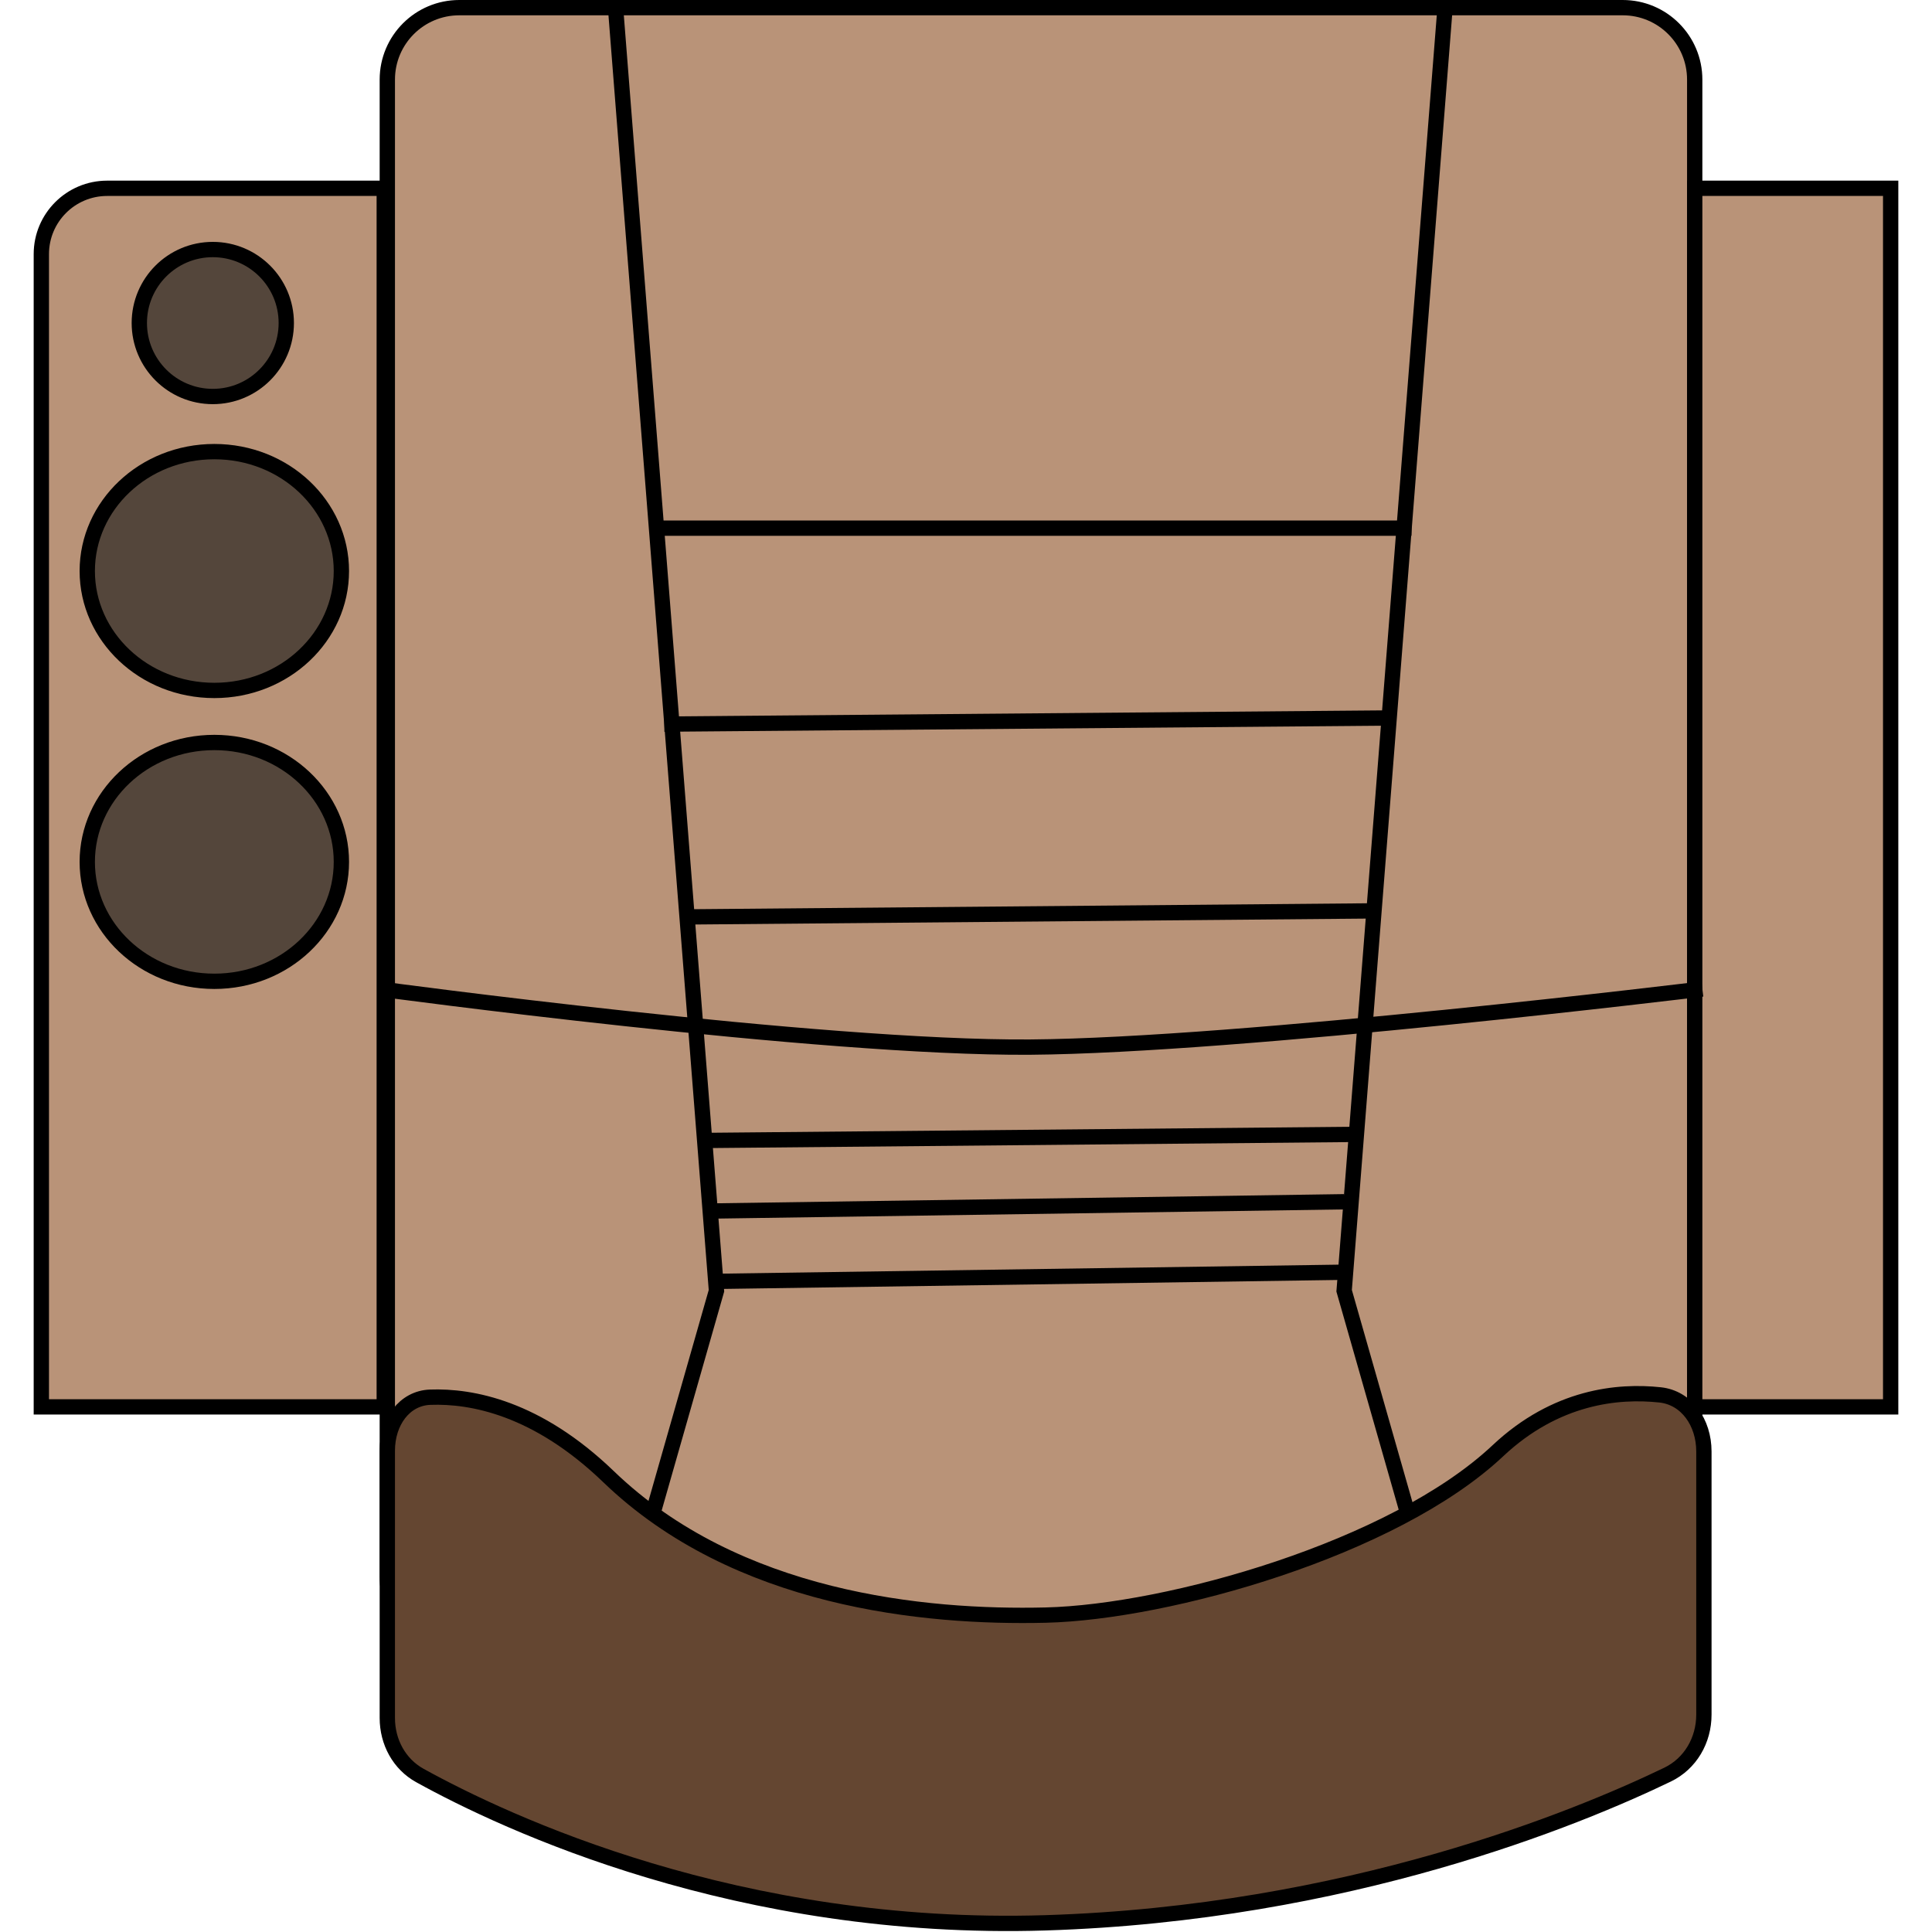
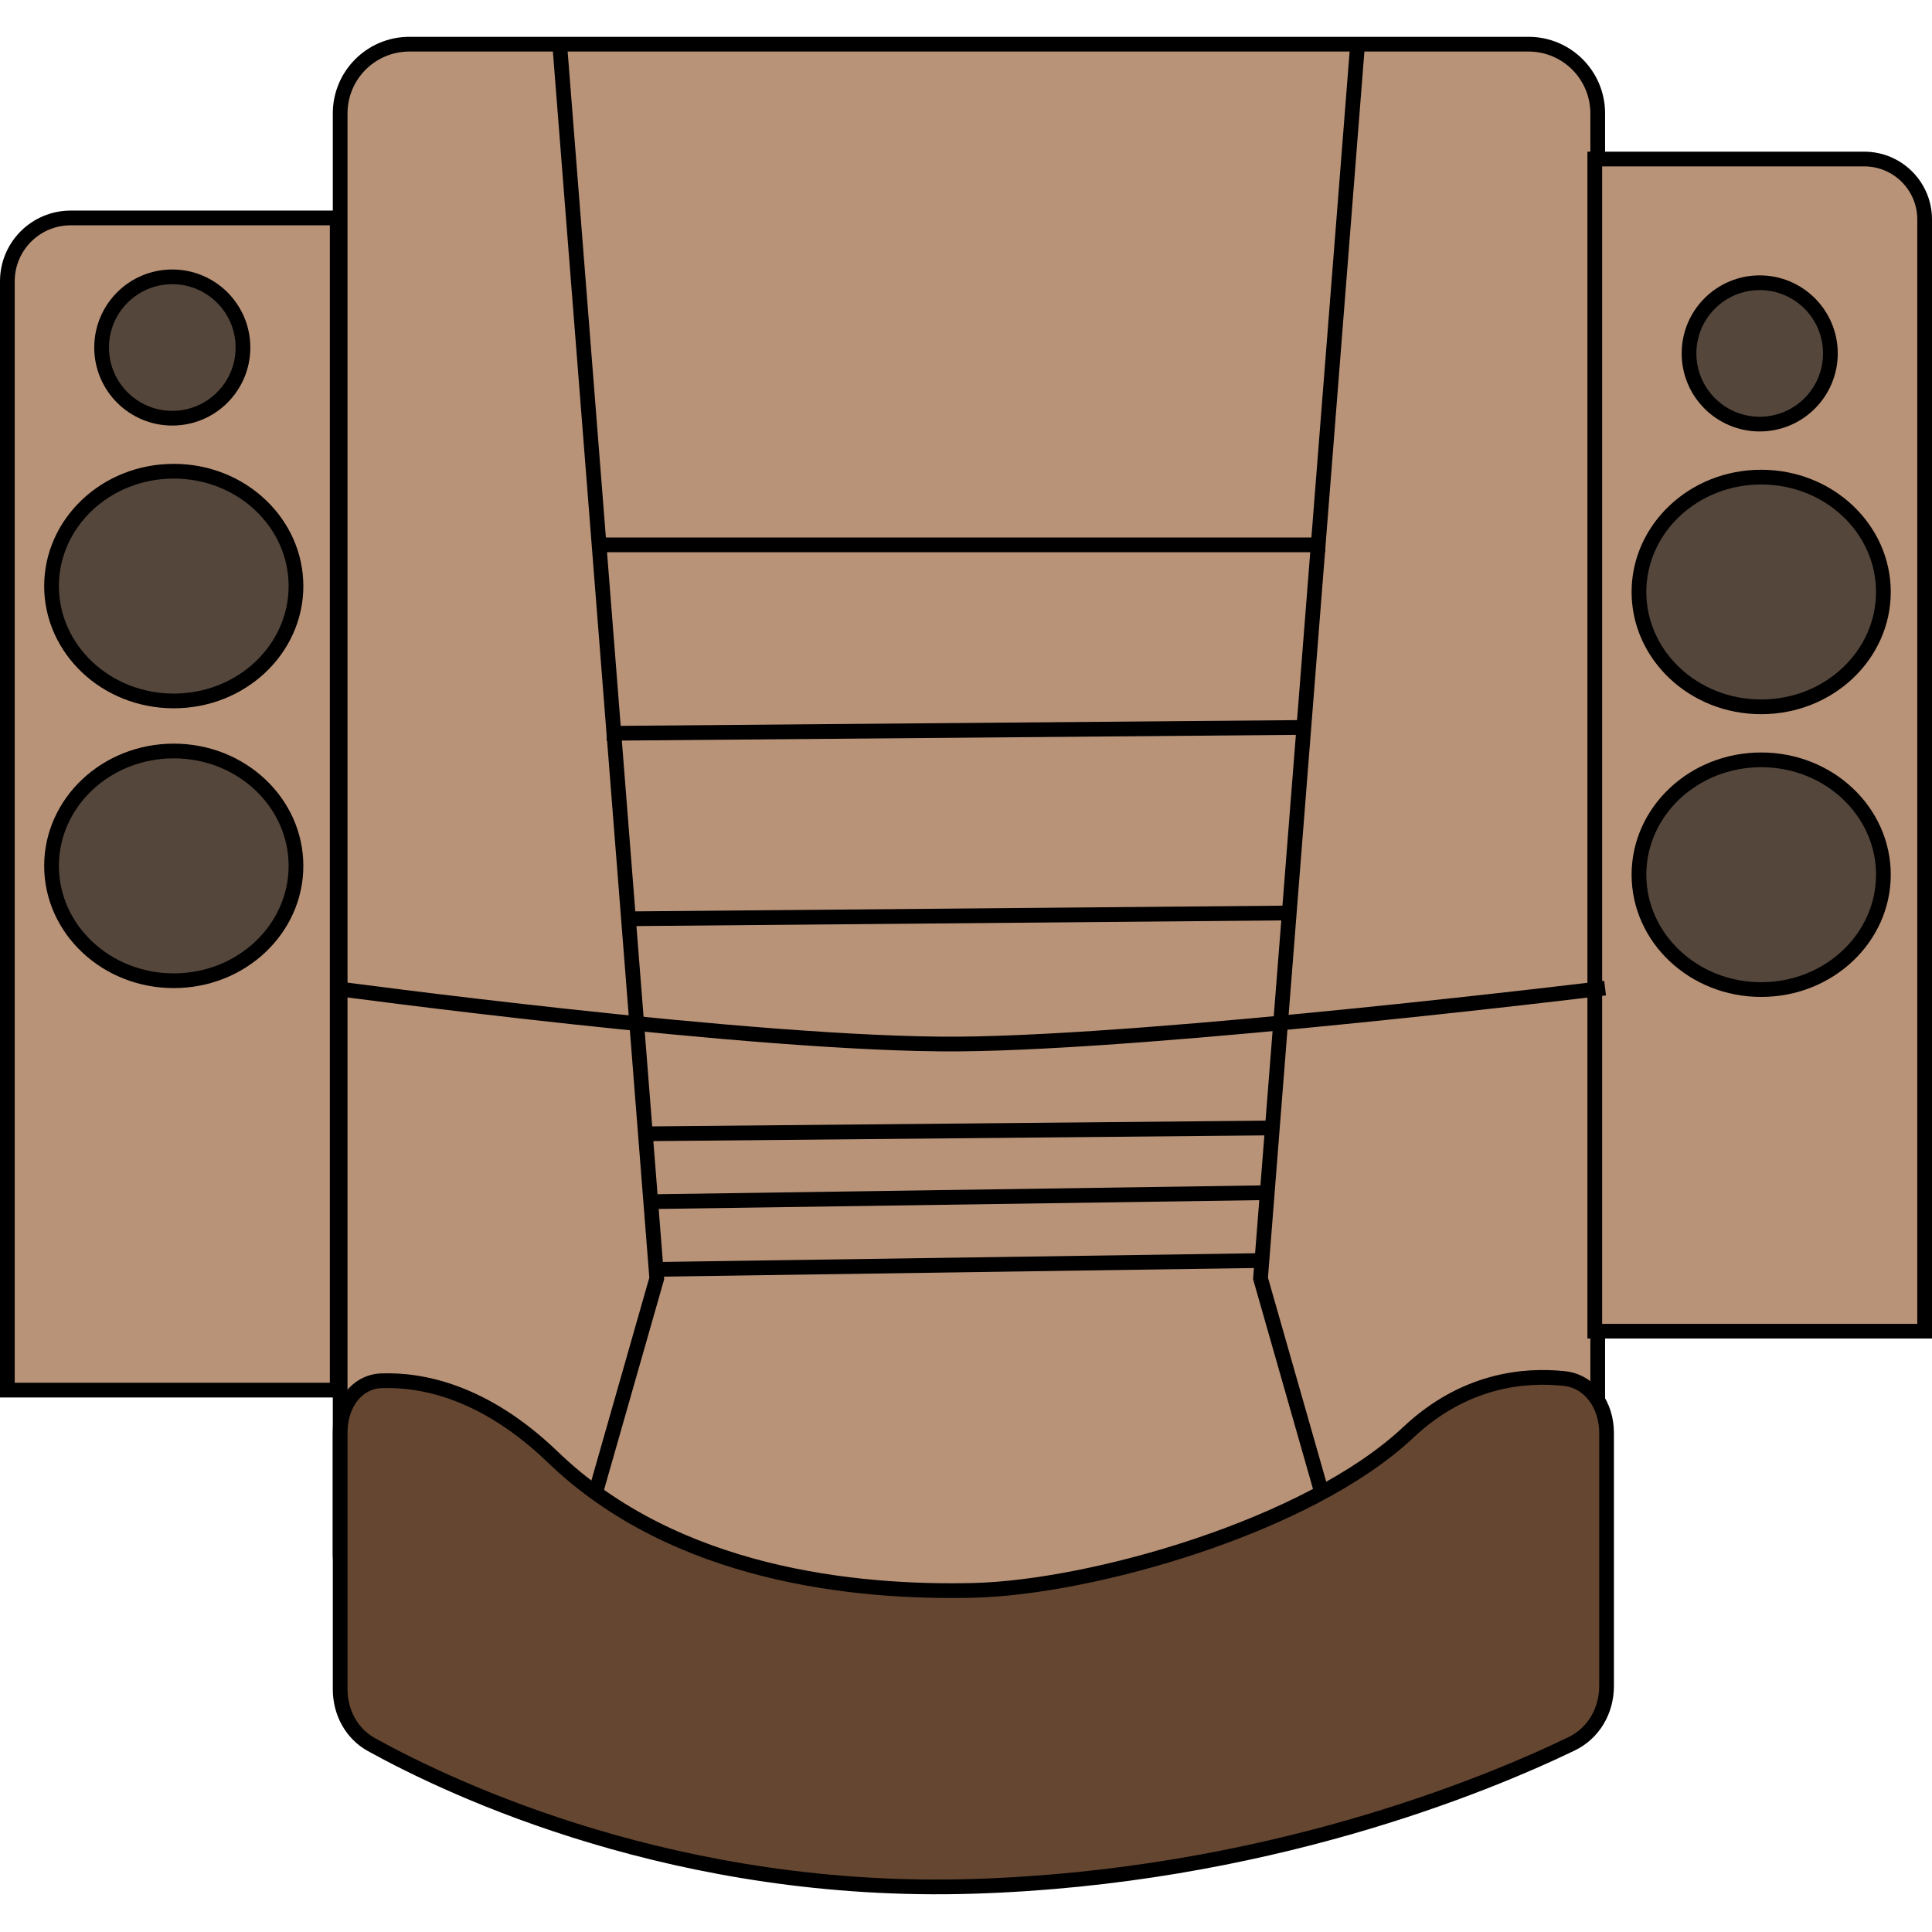
- <svg xmlns="http://www.w3.org/2000/svg" width="60" height="60" viewBox="0 0 609 631" fill="none">
+ <svg xmlns="http://www.w3.org/2000/svg" width="60" height="60" viewBox="0 0 656 631" fill="none">
  <rect x="542.5" y="2.5" width="536" height="427" rx="23.5" transform="rotate(90 542.5 2.5)" fill="#B99378" stroke="black" stroke-width="5" />
-   <rect x="606.5" y="61.5" width="398" height="64" transform="rotate(90 606.5 61.5)" fill="#B99378" stroke="black" stroke-width="5" />
  <path d="M114.5 61.5L114.5 459.5H2.5L2.5 83C2.5 71.126 12.126 61.5 24 61.5L114.5 61.5Z" fill="#B99378" stroke="black" stroke-width="5" />
  <path d="M59 320.5C35.94 320.5 17.5 302.903 17.5 281.5C17.5 260.097 35.94 242.5 59 242.5C82.06 242.5 100.5 260.097 100.5 281.5C100.5 302.903 82.06 320.5 59 320.5Z" fill="#54463B" stroke="black" stroke-width="5" />
  <path d="M59 225.5C35.94 225.5 17.5 207.903 17.5 186.5C17.5 165.097 35.94 147.5 59 147.5C82.06 147.5 100.5 165.097 100.5 186.5C100.5 207.903 82.06 225.5 59 225.5Z" fill="#54463B" stroke="black" stroke-width="5" />
  <circle cx="58.5" cy="105.5" r="24" transform="rotate(90 58.5 105.5)" fill="#54463B" stroke="black" stroke-width="5" />
+   <path d="M633 41.5C644.322 41.5 653.5 50.678 653.5 62L653.5 439.5H541.5L541.5 41.5L633 41.5Z" fill="#B99378" stroke="black" stroke-width="5" />
+   <path d="M598 323.5C574.94 323.5 556.5 305.903 556.5 284.5C556.5 263.097 574.94 245.5 598 245.5C621.06 245.5 639.5 263.097 639.5 284.5C639.5 305.903 621.06 323.5 598 323.5Z" fill="#54463B" stroke="black" stroke-width="5" />
+   <path d="M598 227.5C574.94 227.5 556.5 209.903 556.5 188.5C556.5 167.097 574.94 149.5 598 149.5C621.06 149.5 639.5 167.097 639.5 188.5C639.5 209.903 621.06 227.5 598 227.5Z" fill="#54463B" stroke="black" stroke-width="5" />
+   <circle cx="597.5" cy="107.5" r="24" transform="rotate(90 597.5 107.5)" fill="#54463B" stroke="black" stroke-width="5" />
  <path d="M461 2L428 421.567L461 537.135" stroke="black" stroke-width="5" />
  <path d="M190 2L223 421.567L190 537.135" stroke="black" stroke-width="5" />
  <path d="M113 323C113 323 257.005 342.503 325.5 341.99C393.996 341.477 545 323 545 323" stroke="black" stroke-width="5" />
  <line x1="450" y1="172.5" x2="204" y2="172.5" stroke="black" stroke-width="5" />
  <line y1="-2.5" x2="236.247" y2="-2.5" transform="matrix(-0.999964 0.00846573 -0.00806743 -0.999967 442.19 232)" stroke="black" stroke-width="5" />
  <line y1="-2.5" x2="223.557" y2="-2.5" transform="matrix(-0.999961 0.00879271 -0.00837902 -0.999965 437.31 295)" stroke="black" stroke-width="5" />
  <line x1="431.023" y1="370.5" x2="218.023" y2="372.491" stroke="black" stroke-width="5" />
  <line x1="428.037" y1="392.5" x2="221.037" y2="395.529" stroke="black" stroke-width="5" />
  <line x1="429.036" y1="415.5" x2="223.036" y2="418.5" stroke="black" stroke-width="5" />
  <path d="M531.193 455.577C539.84 456.507 545.5 464.556 545.5 474.056V560.006C545.5 568.41 541.056 576.019 533.635 579.6C504.488 593.663 429.172 624.927 330.422 628.001C230.261 631.119 154.233 595.41 126.139 579.885C119.412 576.168 115.5 568.968 115.5 561.107V473.801C115.5 464.378 121.103 456.639 129.494 456.334C143.059 455.841 164.399 459.789 187.765 482.301C229.524 522.531 290.915 528.453 330.56 527.499C350.626 527.017 379.005 521.576 406.546 512.326C434.054 503.088 461.077 489.934 478.213 473.822C497.164 456.001 517.533 454.107 531.193 455.577Z" fill="#644631" stroke="black" stroke-width="5" />
</svg>
